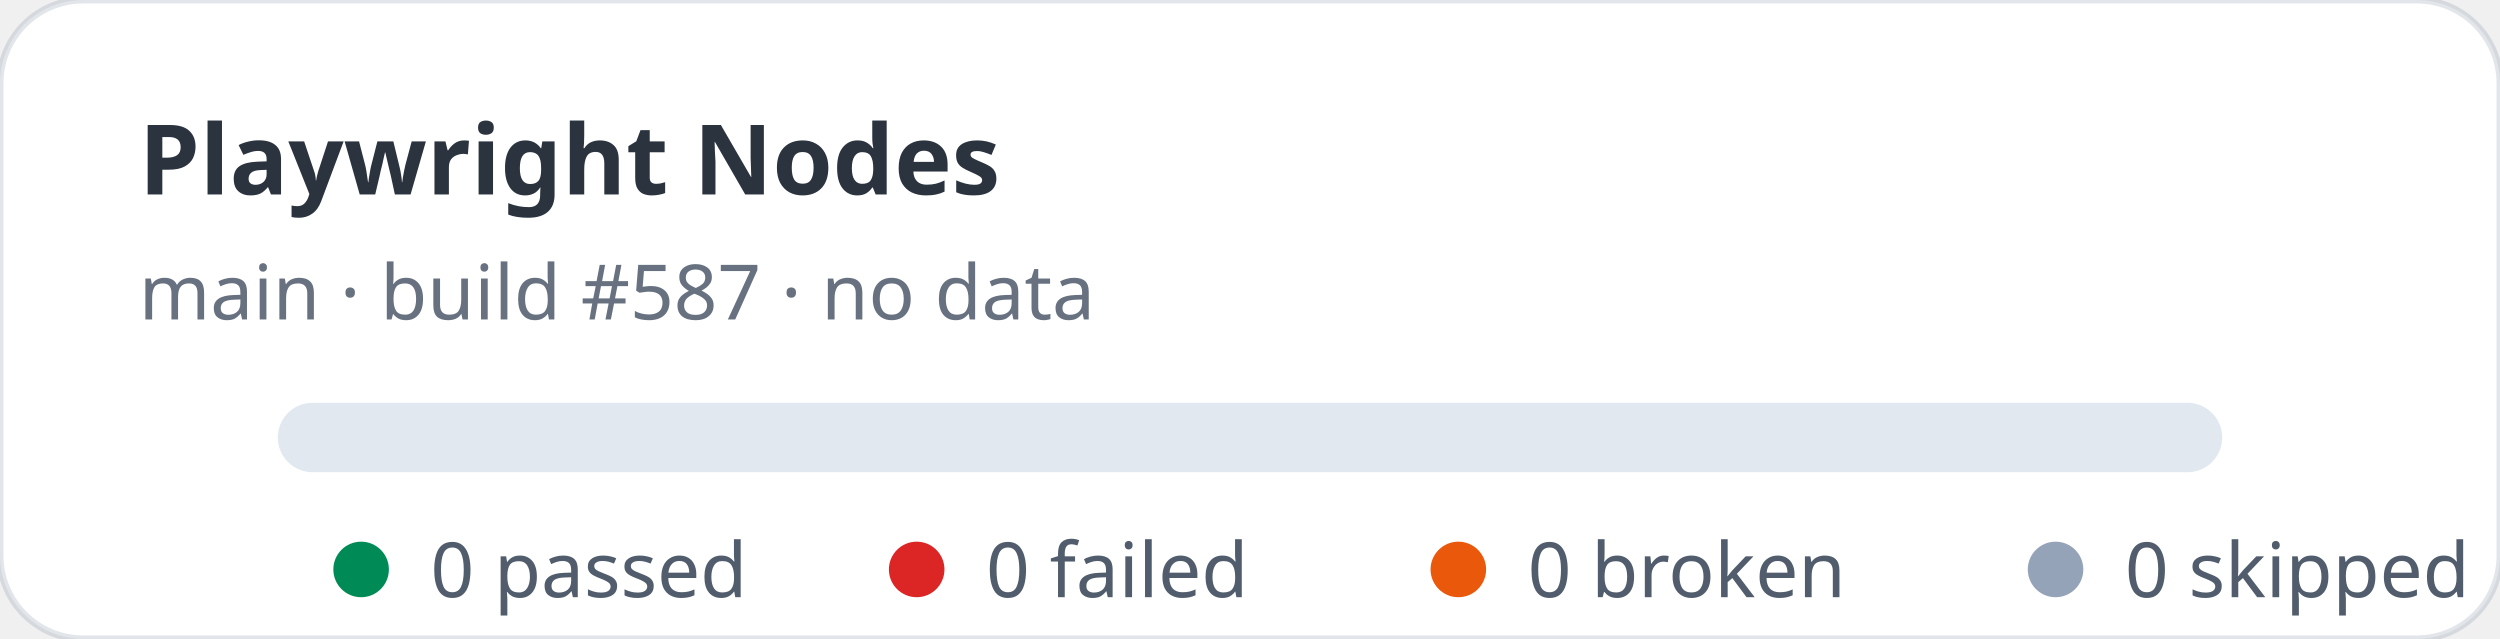
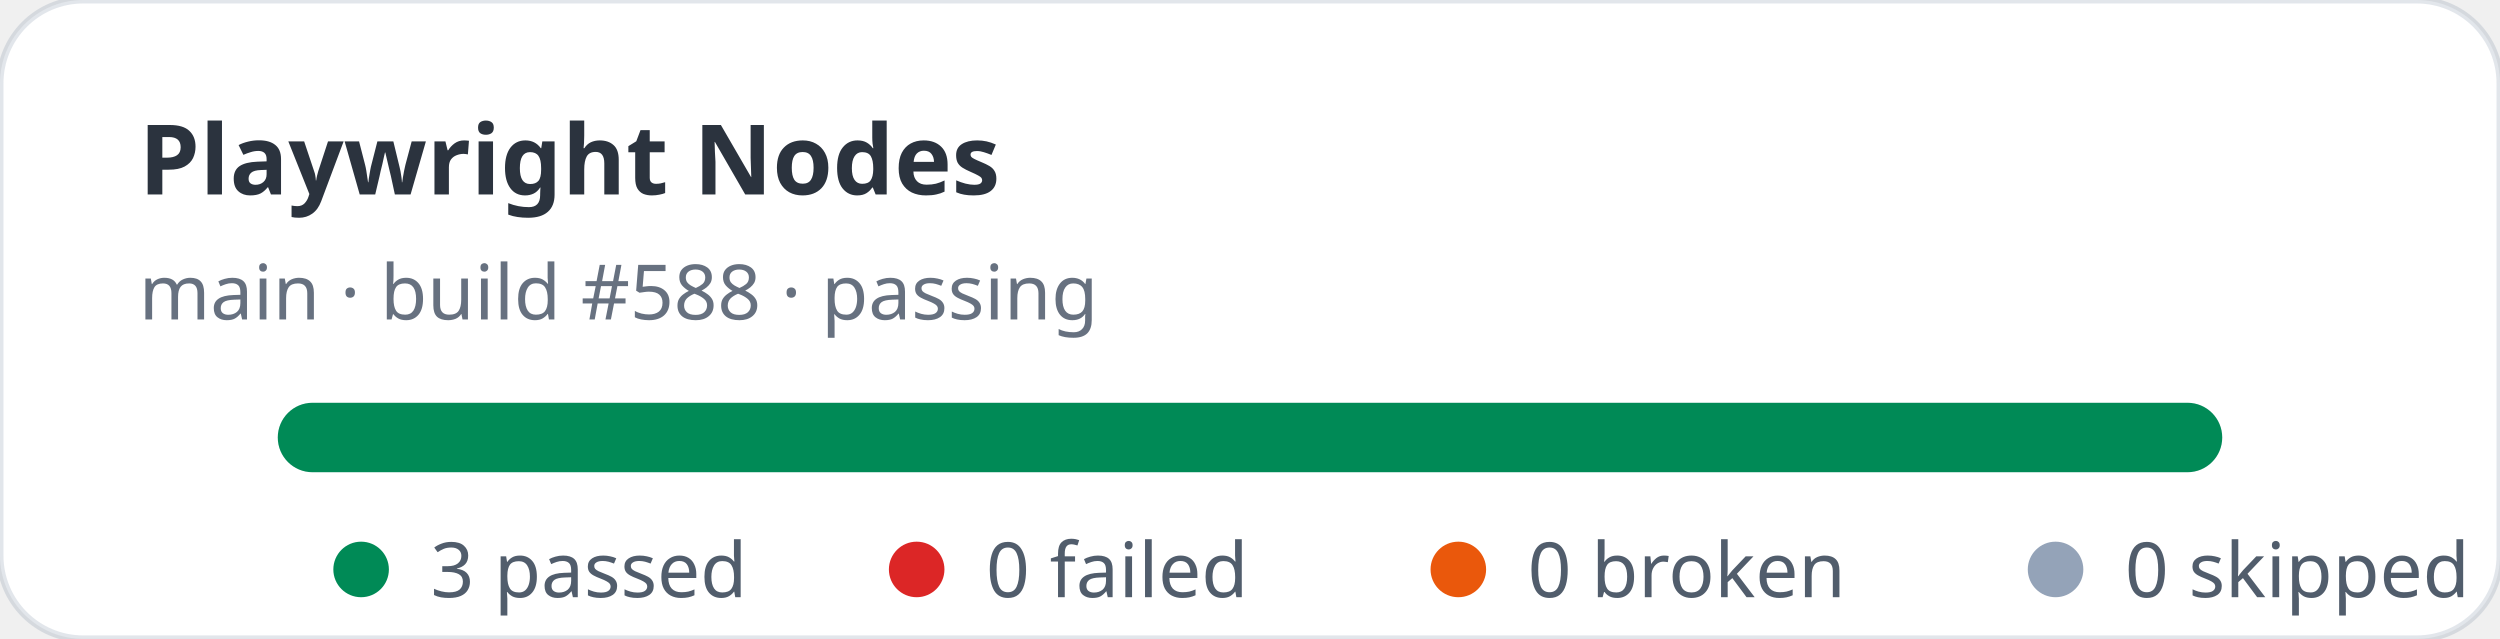
- <svg xmlns="http://www.w3.org/2000/svg" width="360" height="92" viewBox="0 0 360 92" role="img" aria-label="Playwright Nodes stats: 0 passed, 0 failed">
+ <svg xmlns="http://www.w3.org/2000/svg" width="360" height="92" viewBox="0 0 360 92" role="img" aria-label="Playwright Nodes stats: 3 passed, 0 failed">
  <rect width="360" height="92" rx="12" fill="#ffffff" stroke="rgba(11,48,86,0.12)" />
  <text x="20" y="28" fill="rgba(1,10,24,0.83)" font-family="ui-sans-serif,system-ui,sans-serif" font-size="14" font-weight="700">Playwright Nodes</text>
-   <text x="20" y="46" fill="rgba(2,19,44,0.6)" font-family="ui-sans-serif,system-ui,sans-serif" font-size="11">main · build #587 · no data</text>
+   <text x="20" y="46" fill="rgba(2,19,44,0.6)" font-family="ui-sans-serif,system-ui,sans-serif" font-size="11">main · build #588 · passing</text>
  <rect x="40" y="58" width="280" height="10" rx="5" fill="#e2e8f0" />
+   <rect x="40" y="58" width="280" height="10" rx="5" fill="#008a56" />
  <g font-family="ui-sans-serif,system-ui,sans-serif" font-size="11" fill="rgba(1,18,40,0.68)">
    <circle cx="52" cy="82" r="4" fill="#008a56" />
-     <text x="62" y="86">0 passed</text>
+     <text x="62" y="86">3 passed</text>
    <circle cx="132" cy="82" r="4" fill="#dc2626" />
    <text x="142" y="86">0 failed</text>
    <circle cx="210" cy="82" r="4" fill="#ea580c" />
    <text x="220" y="86">0 broken</text>
    <circle cx="296" cy="82" r="4" fill="#94a3b8" />
    <text x="306" y="86">0 skipped</text>
  </g>
</svg>
